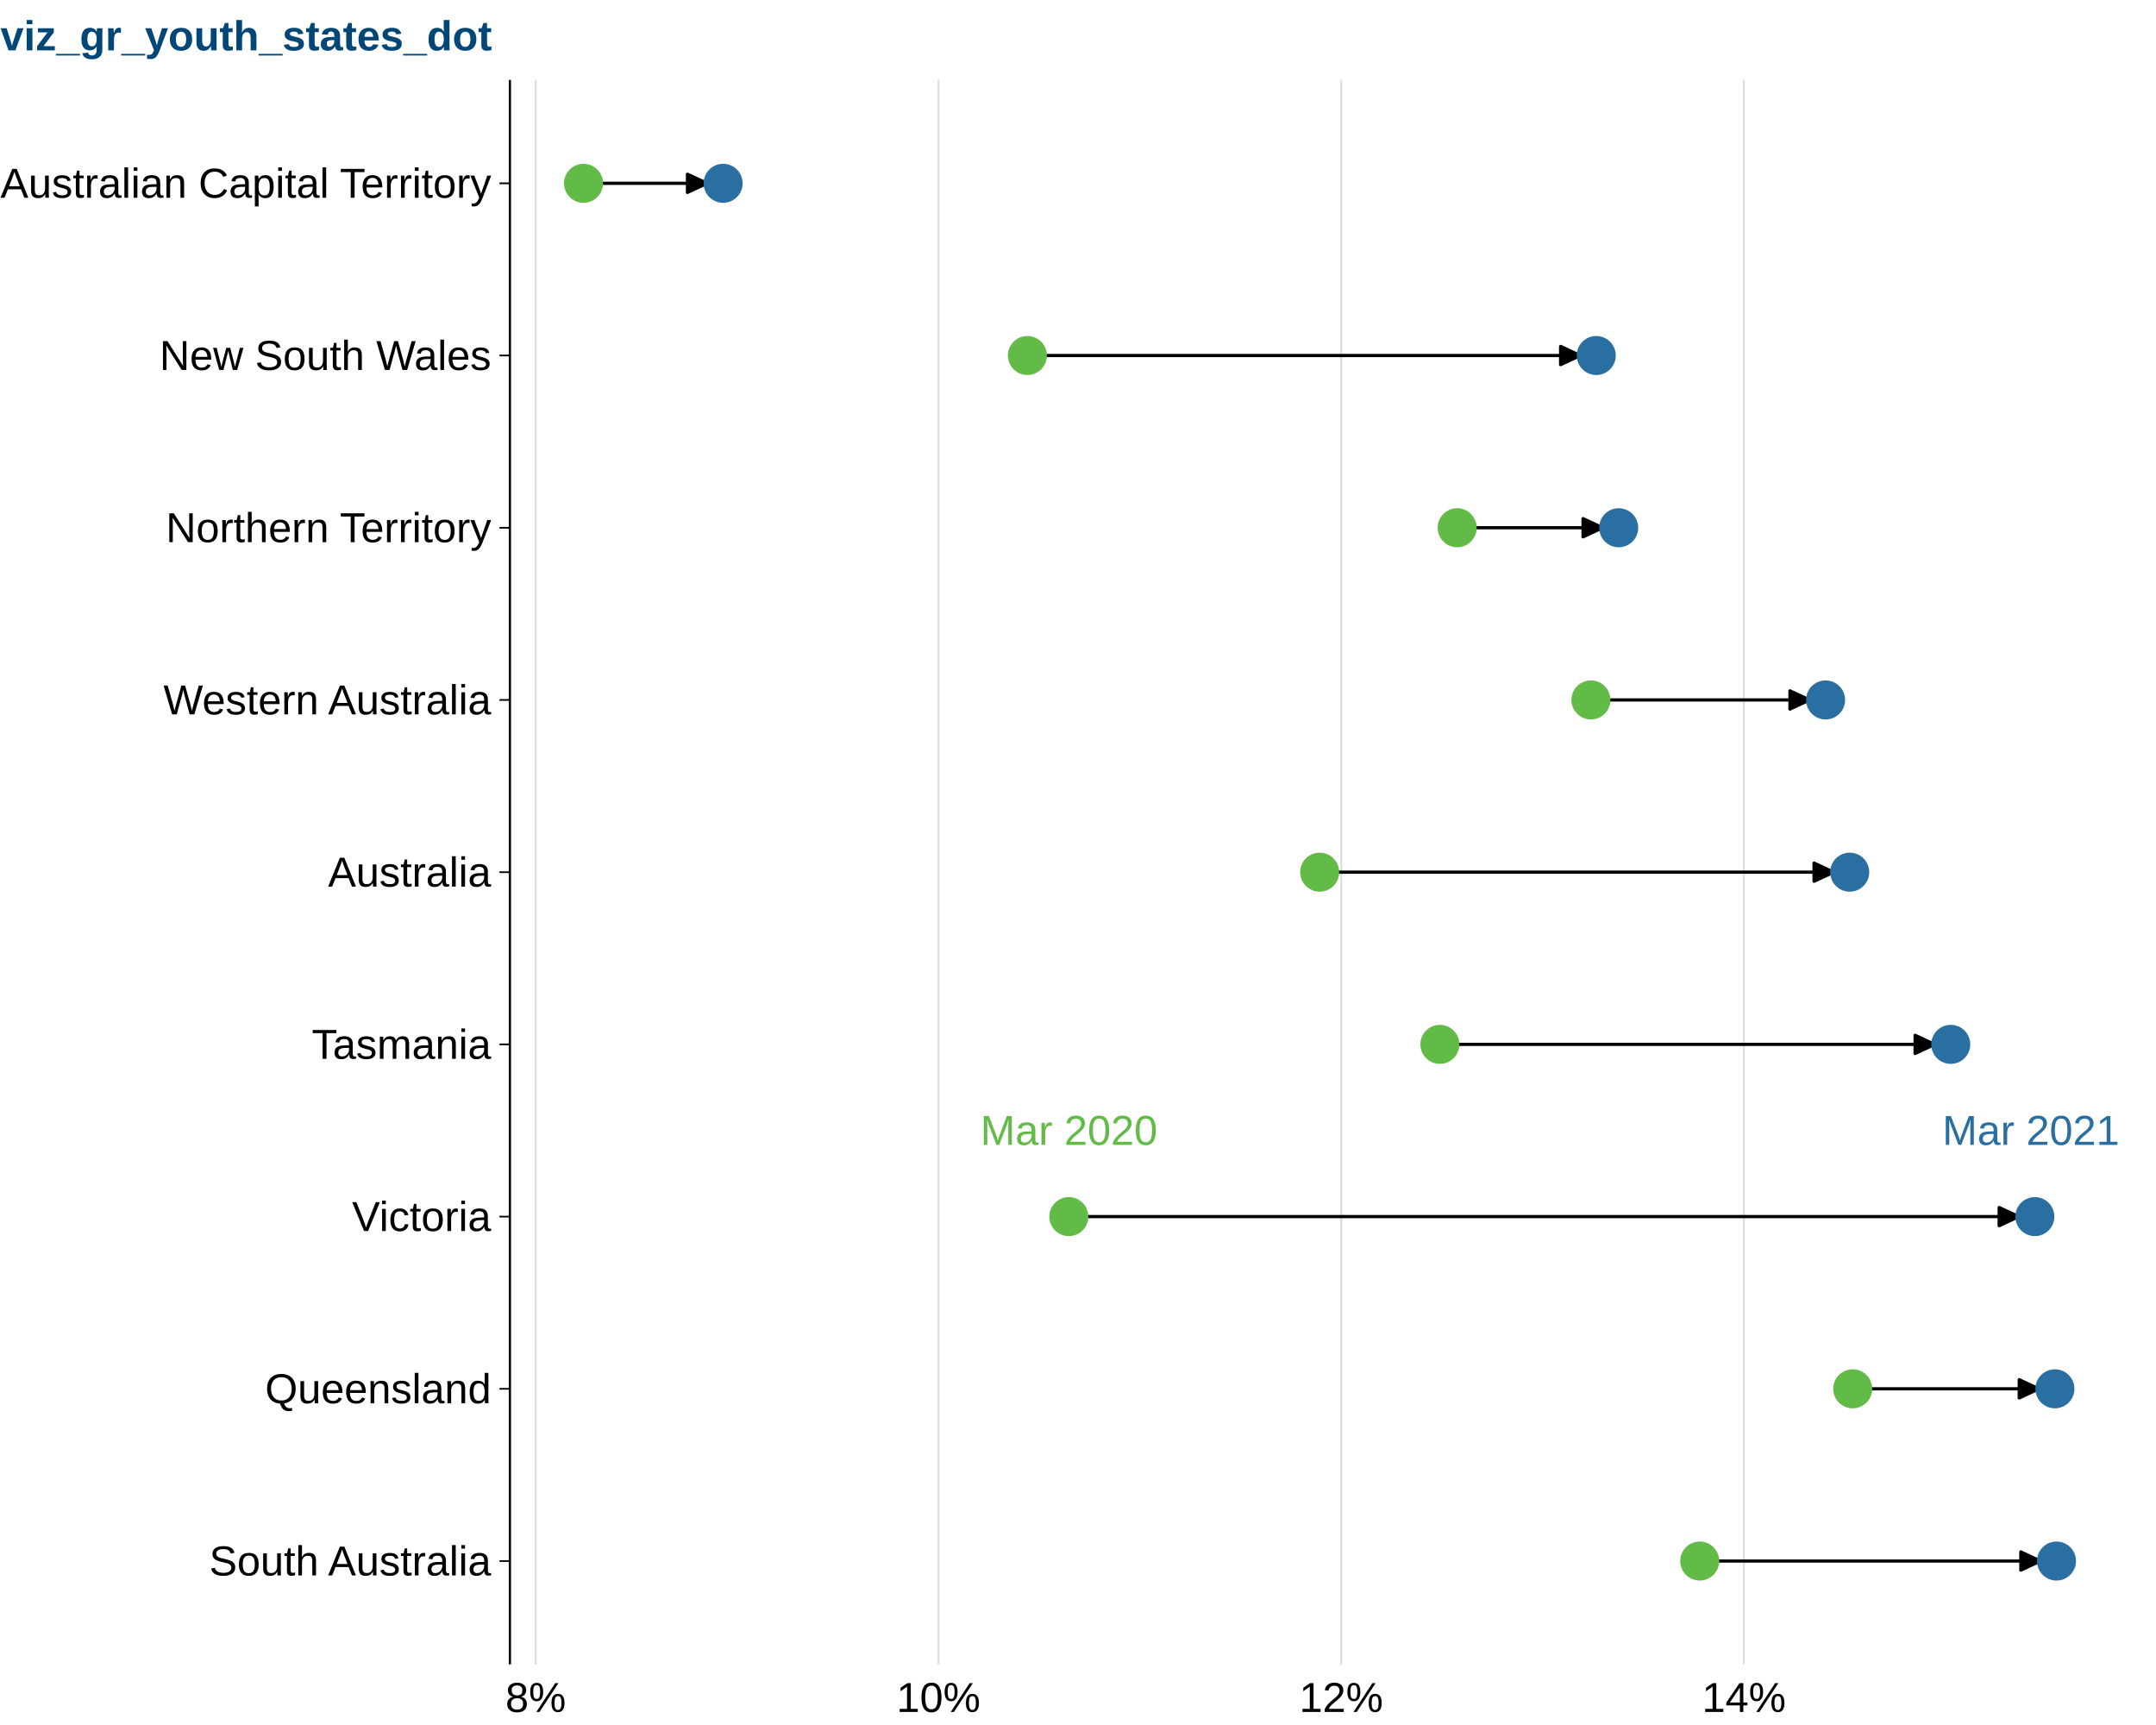
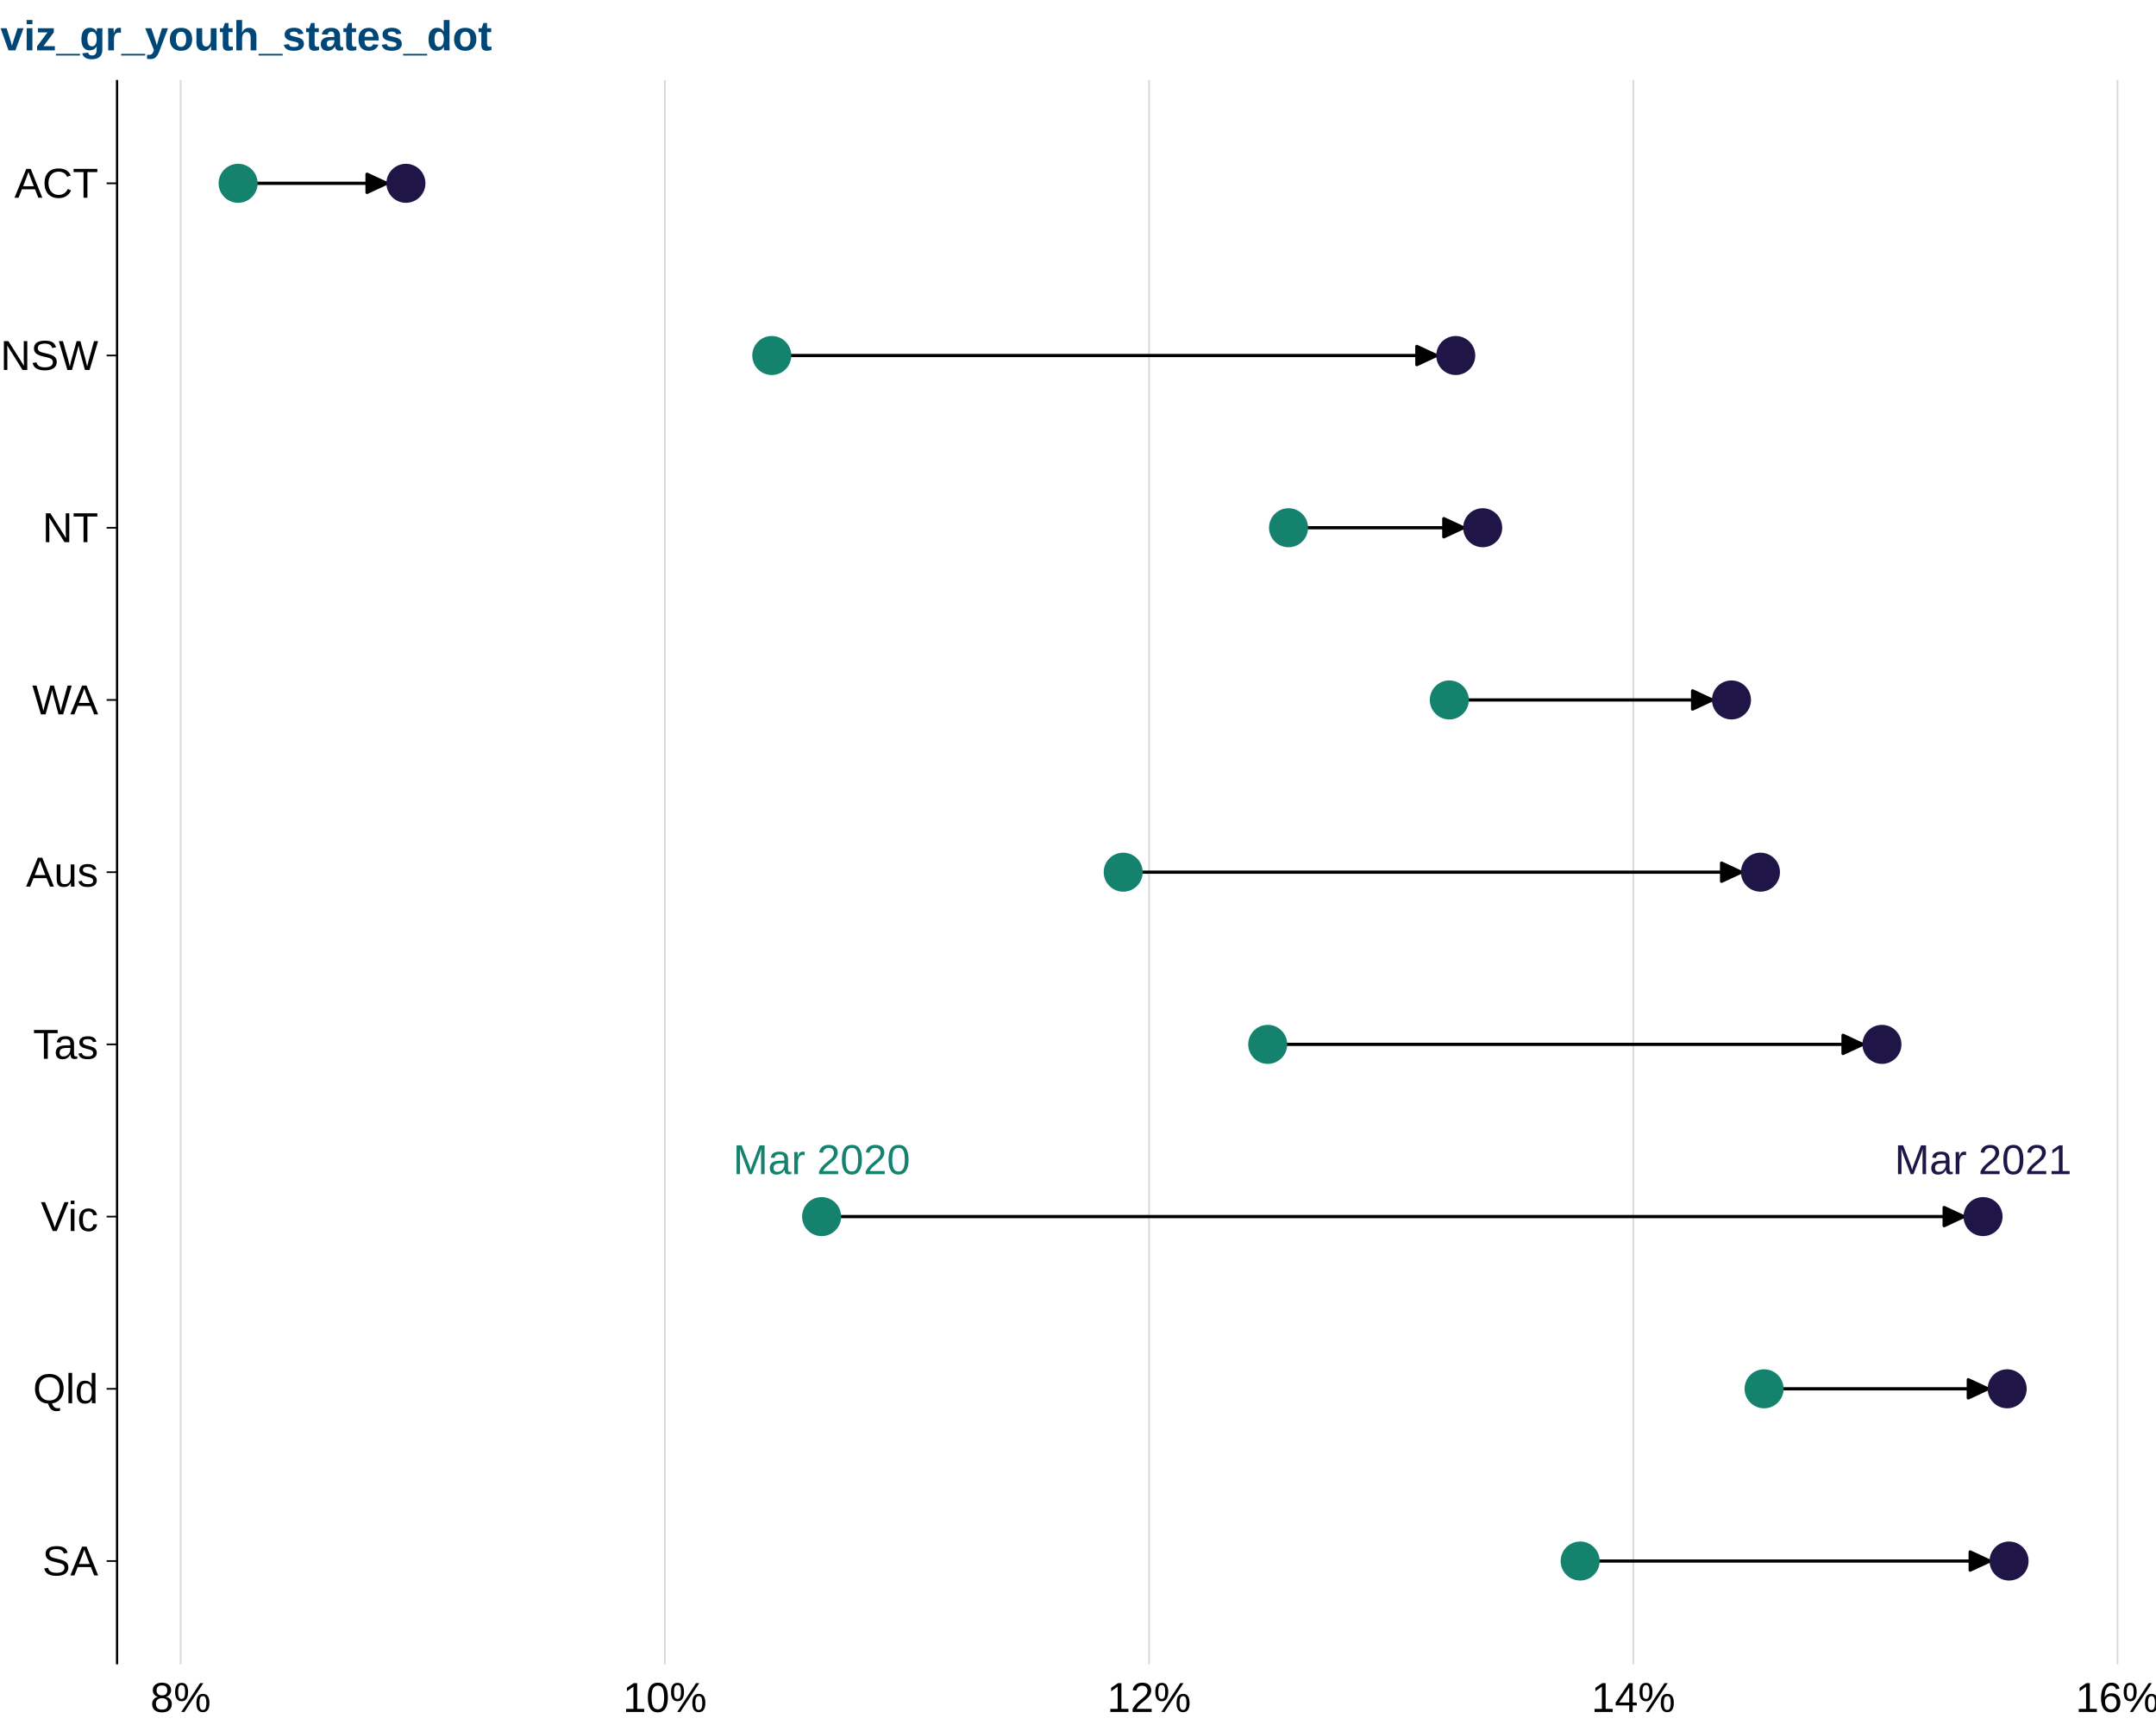
<svg xmlns="http://www.w3.org/2000/svg" viewBox="0 0 720.00 576.00">
  <defs>
    <style type="text/css">
    line, polyline, polygon, path, rect, circle {
      fill: none;
      stroke: #000000;
      stroke-linecap: round;
      stroke-linejoin: round;
      stroke-miterlimit: 10.00;
    }
  </style>
  </defs>
  <rect width="100%" height="100%" style="stroke: none; fill: #FFFFFF;" />
  <rect x="0.00" y="0.00" width="720.00" height="576.00" style="stroke-width: 0.75; stroke: none; fill: #FFFFFF;" />
  <defs>
-     <clipPath id="cpMTcwLjI4fDcxMS4zNnw1NTUuNzV8MjYuNzE=">
-       <rect x="170.28" y="26.71" width="541.08" height="529.05" />
+     <clipPath id="cpMzkuMDl8NzExLjM2fDU1NS43NXwyNi43MQ==">
+       <rect x="39.09" y="26.71" width="672.27" height="529.05" />
    </clipPath>
  </defs>
-   <rect x="170.28" y="26.71" width="541.08" height="529.05" style="stroke-width: 0.75; stroke: none; fill: #FFFFFF;" clip-path="url(#cpMTcwLjI4fDcxMS4zNnw1NTUuNzV8MjYuNzE=)" />
-   <polyline points="178.90,555.75 178.90,26.71 " style="stroke-width: 0.56; stroke: #D9D9D6; stroke-linecap: butt;" clip-path="url(#cpMTcwLjI4fDcxMS4zNnw1NTUuNzV8MjYuNzE=)" />
-   <polyline points="313.40,555.75 313.40,26.71 " style="stroke-width: 0.56; stroke: #D9D9D6; stroke-linecap: butt;" clip-path="url(#cpMTcwLjI4fDcxMS4zNnw1NTUuNzV8MjYuNzE=)" />
-   <polyline points="447.90,555.75 447.90,26.71 " style="stroke-width: 0.56; stroke: #D9D9D6; stroke-linecap: butt;" clip-path="url(#cpMTcwLjI4fDcxMS4zNnw1NTUuNzV8MjYuNzE=)" />
-   <polyline points="582.39,555.75 582.39,26.71 " style="stroke-width: 0.56; stroke: #D9D9D6; stroke-linecap: butt;" clip-path="url(#cpMTcwLjI4fDcxMS4zNnw1NTUuNzV8MjYuNzE=)" />
-   <line x1="440.71" y1="291.23" x2="612.34" y2="291.23" style="stroke-width: 1.07; stroke-linecap: butt;" clip-path="url(#cpMTcwLjI4fDcxMS4zNnw1NTUuNzV8MjYuNzE=)" />
-   <polygon points="605.81,294.27 612.34,291.23 605.81,288.19 " style="stroke-width: 1.07; stroke-linecap: butt; fill: #000000;" clip-path="url(#cpMTcwLjI4fDcxMS4zNnw1NTUuNzV8MjYuNzE=)" />
-   <line x1="194.87" y1="61.21" x2="236.11" y2="61.21" style="stroke-width: 1.07; stroke-linecap: butt;" clip-path="url(#cpMTcwLjI4fDcxMS4zNnw1NTUuNzV8MjYuNzE=)" />
-   <polygon points="229.58,64.25 236.11,61.21 229.58,58.17 " style="stroke-width: 1.07; stroke-linecap: butt; fill: #000000;" clip-path="url(#cpMTcwLjI4fDcxMS4zNnw1NTUuNzV8MjYuNzE=)" />
-   <line x1="343.10" y1="118.71" x2="527.70" y2="118.71" style="stroke-width: 1.07; stroke-linecap: butt;" clip-path="url(#cpMTcwLjI4fDcxMS4zNnw1NTUuNzV8MjYuNzE=)" />
-   <polygon points="521.17,121.76 527.70,118.71 521.17,115.67 " style="stroke-width: 1.07; stroke-linecap: butt; fill: #000000;" clip-path="url(#cpMTcwLjI4fDcxMS4zNnw1NTUuNzV8MjYuNzE=)" />
-   <line x1="486.63" y1="176.22" x2="535.19" y2="176.22" style="stroke-width: 1.07; stroke-linecap: butt;" clip-path="url(#cpMTcwLjI4fDcxMS4zNnw1NTUuNzV8MjYuNzE=)" />
-   <polygon points="528.66,179.26 535.19,176.22 528.66,173.18 " style="stroke-width: 1.07; stroke-linecap: butt; fill: #000000;" clip-path="url(#cpMTcwLjI4fDcxMS4zNnw1NTUuNzV8MjYuNzE=)" />
-   <line x1="618.72" y1="463.74" x2="680.86" y2="463.74" style="stroke-width: 1.07; stroke-linecap: butt;" clip-path="url(#cpMTcwLjI4fDcxMS4zNnw1NTUuNzV8MjYuNzE=)" />
-   <polygon points="674.33,466.79 680.86,463.74 674.33,460.70 " style="stroke-width: 1.07; stroke-linecap: butt; fill: #000000;" clip-path="url(#cpMTcwLjI4fDcxMS4zNnw1NTUuNzV8MjYuNzE=)" />
-   <line x1="567.63" y1="521.25" x2="681.39" y2="521.25" style="stroke-width: 1.07; stroke-linecap: butt;" clip-path="url(#cpMTcwLjI4fDcxMS4zNnw1NTUuNzV8MjYuNzE=)" />
-   <polygon points="674.86,524.29 681.39,521.25 674.86,518.21 " style="stroke-width: 1.07; stroke-linecap: butt; fill: #000000;" clip-path="url(#cpMTcwLjI4fDcxMS4zNnw1NTUuNzV8MjYuNzE=)" />
-   <line x1="480.85" y1="348.73" x2="646.08" y2="348.73" style="stroke-width: 1.07; stroke-linecap: butt;" clip-path="url(#cpMTcwLjI4fDcxMS4zNnw1NTUuNzV8MjYuNzE=)" />
-   <polygon points="639.55,351.78 646.08,348.73 639.55,345.69 " style="stroke-width: 1.07; stroke-linecap: butt; fill: #000000;" clip-path="url(#cpMTcwLjI4fDcxMS4zNnw1NTUuNzV8MjYuNzE=)" />
-   <line x1="356.94" y1="406.24" x2="674.16" y2="406.24" style="stroke-width: 1.07; stroke-linecap: butt;" clip-path="url(#cpMTcwLjI4fDcxMS4zNnw1NTUuNzV8MjYuNzE=)" />
-   <polygon points="667.63,409.28 674.16,406.24 667.63,403.20 " style="stroke-width: 1.07; stroke-linecap: butt; fill: #000000;" clip-path="url(#cpMTcwLjI4fDcxMS4zNnw1NTUuNzV8MjYuNzE=)" />
-   <line x1="531.29" y1="233.72" x2="604.28" y2="233.72" style="stroke-width: 1.07; stroke-linecap: butt;" clip-path="url(#cpMTcwLjI4fDcxMS4zNnw1NTUuNzV8MjYuNzE=)" />
-   <polygon points="597.76,236.77 604.28,233.72 597.76,230.68 " style="stroke-width: 1.07; stroke-linecap: butt; fill: #000000;" clip-path="url(#cpMTcwLjI4fDcxMS4zNnw1NTUuNzV8MjYuNzE=)" />
-   <circle cx="440.71" cy="291.23" r="4.62pt" style="stroke-width: 0.71; stroke: #62BB46; fill: #62BB46;" clip-path="url(#cpMTcwLjI4fDcxMS4zNnw1NTUuNzV8MjYuNzE=)" />
-   <circle cx="617.72" cy="291.23" r="4.62pt" style="stroke-width: 0.71; stroke: #2A6FA2; fill: #2A6FA2;" clip-path="url(#cpMTcwLjI4fDcxMS4zNnw1NTUuNzV8MjYuNzE=)" />
-   <circle cx="343.10" cy="118.71" r="4.62pt" style="stroke-width: 0.71; stroke: #62BB46; fill: #62BB46;" clip-path="url(#cpMTcwLjI4fDcxMS4zNnw1NTUuNzV8MjYuNzE=)" />
-   <circle cx="533.08" cy="118.71" r="4.62pt" style="stroke-width: 0.71; stroke: #2A6FA2; fill: #2A6FA2;" clip-path="url(#cpMTcwLjI4fDcxMS4zNnw1NTUuNzV8MjYuNzE=)" />
-   <circle cx="618.72" cy="463.74" r="4.62pt" style="stroke-width: 0.71; stroke: #62BB46; fill: #62BB46;" clip-path="url(#cpMTcwLjI4fDcxMS4zNnw1NTUuNzV8MjYuNzE=)" />
-   <circle cx="686.24" cy="463.74" r="4.62pt" style="stroke-width: 0.71; stroke: #2A6FA2; fill: #2A6FA2;" clip-path="url(#cpMTcwLjI4fDcxMS4zNnw1NTUuNzV8MjYuNzE=)" />
-   <circle cx="480.85" cy="348.73" r="4.62pt" style="stroke-width: 0.71; stroke: #62BB46; fill: #62BB46;" clip-path="url(#cpMTcwLjI4fDcxMS4zNnw1NTUuNzV8MjYuNzE=)" />
-   <circle cx="651.46" cy="348.73" r="4.62pt" style="stroke-width: 0.71; stroke: #2A6FA2; fill: #2A6FA2;" clip-path="url(#cpMTcwLjI4fDcxMS4zNnw1NTUuNzV8MjYuNzE=)" />
-   <circle cx="194.87" cy="61.21" r="4.62pt" style="stroke-width: 0.71; stroke: #62BB46; fill: #62BB46;" clip-path="url(#cpMTcwLjI4fDcxMS4zNnw1NTUuNzV8MjYuNzE=)" />
-   <circle cx="241.49" cy="61.21" r="4.62pt" style="stroke-width: 0.71; stroke: #2A6FA2; fill: #2A6FA2;" clip-path="url(#cpMTcwLjI4fDcxMS4zNnw1NTUuNzV8MjYuNzE=)" />
-   <circle cx="531.29" cy="233.72" r="4.62pt" style="stroke-width: 0.71; stroke: #62BB46; fill: #62BB46;" clip-path="url(#cpMTcwLjI4fDcxMS4zNnw1NTUuNzV8MjYuNzE=)" />
-   <circle cx="609.66" cy="233.72" r="4.62pt" style="stroke-width: 0.71; stroke: #2A6FA2; fill: #2A6FA2;" clip-path="url(#cpMTcwLjI4fDcxMS4zNnw1NTUuNzV8MjYuNzE=)" />
-   <circle cx="486.63" cy="176.22" r="4.62pt" style="stroke-width: 0.71; stroke: #62BB46; fill: #62BB46;" clip-path="url(#cpMTcwLjI4fDcxMS4zNnw1NTUuNzV8MjYuNzE=)" />
-   <circle cx="540.57" cy="176.22" r="4.62pt" style="stroke-width: 0.71; stroke: #2A6FA2; fill: #2A6FA2;" clip-path="url(#cpMTcwLjI4fDcxMS4zNnw1NTUuNzV8MjYuNzE=)" />
-   <circle cx="356.94" cy="406.24" r="4.62pt" style="stroke-width: 0.71; stroke: #62BB46; fill: #62BB46;" clip-path="url(#cpMTcwLjI4fDcxMS4zNnw1NTUuNzV8MjYuNzE=)" />
-   <circle cx="679.54" cy="406.24" r="4.62pt" style="stroke-width: 0.71; stroke: #2A6FA2; fill: #2A6FA2;" clip-path="url(#cpMTcwLjI4fDcxMS4zNnw1NTUuNzV8MjYuNzE=)" />
-   <circle cx="567.63" cy="521.25" r="4.62pt" style="stroke-width: 0.71; stroke: #62BB46; fill: #62BB46;" clip-path="url(#cpMTcwLjI4fDcxMS4zNnw1NTUuNzV8MjYuNzE=)" />
-   <circle cx="686.77" cy="521.25" r="4.62pt" style="stroke-width: 0.71; stroke: #2A6FA2; fill: #2A6FA2;" clip-path="url(#cpMTcwLjI4fDcxMS4zNnw1NTUuNzV8MjYuNzE=)" />
-   <g clip-path="url(#cpMTcwLjI4fDcxMS4zNnw1NTUuNzV8MjYuNzE=)">
-     <text x="327.39" y="382.30" style="font-size: 14.00px; fill: #62BB46; font-family: Liberation Sans;" textLength="59.11px" lengthAdjust="spacingAndGlyphs">Mar 2020</text>
+   <rect x="39.09" y="26.71" width="672.27" height="529.05" style="stroke-width: 0.75; stroke: none; fill: #FFFFFF;" clip-path="url(#cpMzkuMDl8NzExLjM2fDU1NS43NXwyNi43MQ==)" />
+   <polyline points="60.32,555.75 60.32,26.71 " style="stroke-width: 0.56; stroke: #D9D9D6; stroke-linecap: butt;" clip-path="url(#cpMzkuMDl8NzExLjM2fDU1NS43NXwyNi43MQ==)" />
+   <polyline points="222.02,555.75 222.02,26.71 " style="stroke-width: 0.56; stroke: #D9D9D6; stroke-linecap: butt;" clip-path="url(#cpMzkuMDl8NzExLjM2fDU1NS43NXwyNi43MQ==)" />
+   <polyline points="383.73,555.75 383.73,26.71 " style="stroke-width: 0.56; stroke: #D9D9D6; stroke-linecap: butt;" clip-path="url(#cpMzkuMDl8NzExLjM2fDU1NS43NXwyNi43MQ==)" />
+   <polyline points="545.44,555.75 545.44,26.71 " style="stroke-width: 0.56; stroke: #D9D9D6; stroke-linecap: butt;" clip-path="url(#cpMzkuMDl8NzExLjM2fDU1NS43NXwyNi43MQ==)" />
+   <polyline points="707.15,555.75 707.15,26.71 " style="stroke-width: 0.56; stroke: #D9D9D6; stroke-linecap: butt;" clip-path="url(#cpMzkuMDl8NzExLjM2fDU1NS43NXwyNi43MQ==)" />
+   <line x1="79.52" y1="61.21" x2="129.09" y2="61.21" style="stroke-width: 1.07; stroke-linecap: butt;" clip-path="url(#cpMzkuMDl8NzExLjM2fDU1NS43NXwyNi43MQ==)" />
+   <polygon points="122.57,64.25 129.09,61.21 122.57,58.17 " style="stroke-width: 1.07; stroke-linecap: butt; fill: #000000;" clip-path="url(#cpMzkuMDl8NzExLjM2fDU1NS43NXwyNi43MQ==)" />
+   <line x1="375.10" y1="291.23" x2="581.45" y2="291.23" style="stroke-width: 1.07; stroke-linecap: butt;" clip-path="url(#cpMzkuMDl8NzExLjM2fDU1NS43NXwyNi43MQ==)" />
+   <polygon points="574.92,294.27 581.45,291.23 574.92,288.19 " style="stroke-width: 1.07; stroke-linecap: butt; fill: #000000;" clip-path="url(#cpMzkuMDl8NzExLjM2fDU1NS43NXwyNi43MQ==)" />
+   <line x1="257.74" y1="118.71" x2="479.68" y2="118.71" style="stroke-width: 1.07; stroke-linecap: butt;" clip-path="url(#cpMzkuMDl8NzExLjM2fDU1NS43NXwyNi43MQ==)" />
+   <polygon points="473.16,121.76 479.68,118.71 473.16,115.67 " style="stroke-width: 1.07; stroke-linecap: butt; fill: #000000;" clip-path="url(#cpMzkuMDl8NzExLjM2fDU1NS43NXwyNi43MQ==)" />
+   <line x1="430.31" y1="176.22" x2="488.68" y2="176.22" style="stroke-width: 1.07; stroke-linecap: butt;" clip-path="url(#cpMzkuMDl8NzExLjM2fDU1NS43NXwyNi43MQ==)" />
+   <polygon points="482.16,179.26 488.68,176.22 482.16,173.18 " style="stroke-width: 1.07; stroke-linecap: butt; fill: #000000;" clip-path="url(#cpMzkuMDl8NzExLjM2fDU1NS43NXwyNi43MQ==)" />
+   <line x1="589.12" y1="463.74" x2="663.83" y2="463.74" style="stroke-width: 1.07; stroke-linecap: butt;" clip-path="url(#cpMzkuMDl8NzExLjM2fDU1NS43NXwyNi43MQ==)" />
+   <polygon points="657.31,466.79 663.83,463.74 657.31,460.70 " style="stroke-width: 1.07; stroke-linecap: butt; fill: #000000;" clip-path="url(#cpMzkuMDl8NzExLjM2fDU1NS43NXwyNi43MQ==)" />
+   <line x1="527.70" y1="521.25" x2="664.46" y2="521.25" style="stroke-width: 1.07; stroke-linecap: butt;" clip-path="url(#cpMzkuMDl8NzExLjM2fDU1NS43NXwyNi43MQ==)" />
+   <polygon points="657.94,524.29 664.46,521.25 657.94,518.21 " style="stroke-width: 1.07; stroke-linecap: butt; fill: #000000;" clip-path="url(#cpMzkuMDl8NzExLjM2fDU1NS43NXwyNi43MQ==)" />
+   <line x1="423.36" y1="348.73" x2="622.01" y2="348.73" style="stroke-width: 1.07; stroke-linecap: butt;" clip-path="url(#cpMzkuMDl8NzExLjM2fDU1NS43NXwyNi43MQ==)" />
+   <polygon points="615.48,351.78 622.01,348.73 615.48,345.69 " style="stroke-width: 1.07; stroke-linecap: butt; fill: #000000;" clip-path="url(#cpMzkuMDl8NzExLjM2fDU1NS43NXwyNi43MQ==)" />
+   <line x1="274.38" y1="406.24" x2="655.77" y2="406.24" style="stroke-width: 1.07; stroke-linecap: butt;" clip-path="url(#cpMzkuMDl8NzExLjM2fDU1NS43NXwyNi43MQ==)" />
+   <polygon points="649.25,409.28 655.77,406.24 649.25,403.20 " style="stroke-width: 1.07; stroke-linecap: butt; fill: #000000;" clip-path="url(#cpMzkuMDl8NzExLjM2fDU1NS43NXwyNi43MQ==)" />
+   <line x1="484.00" y1="233.72" x2="571.76" y2="233.72" style="stroke-width: 1.07; stroke-linecap: butt;" clip-path="url(#cpMzkuMDl8NzExLjM2fDU1NS43NXwyNi43MQ==)" />
+   <polygon points="565.24,236.77 571.76,233.72 565.24,230.68 " style="stroke-width: 1.07; stroke-linecap: butt; fill: #000000;" clip-path="url(#cpMzkuMDl8NzExLjM2fDU1NS43NXwyNi43MQ==)" />
+   <circle cx="375.10" cy="291.23" r="4.62pt" style="stroke-width: 0.71; stroke: #14826D; fill: #14826D;" clip-path="url(#cpMzkuMDl8NzExLjM2fDU1NS43NXwyNi43MQ==)" />
+   <circle cx="587.91" cy="291.23" r="4.62pt" style="stroke-width: 0.71; stroke: #1F1547; fill: #1F1547;" clip-path="url(#cpMzkuMDl8NzExLjM2fDU1NS43NXwyNi43MQ==)" />
+   <circle cx="257.74" cy="118.71" r="4.62pt" style="stroke-width: 0.71; stroke: #14826D; fill: #14826D;" clip-path="url(#cpMzkuMDl8NzExLjM2fDU1NS43NXwyNi43MQ==)" />
+   <circle cx="486.15" cy="118.71" r="4.62pt" style="stroke-width: 0.71; stroke: #1F1547; fill: #1F1547;" clip-path="url(#cpMzkuMDl8NzExLjM2fDU1NS43NXwyNi43MQ==)" />
+   <circle cx="589.12" cy="463.74" r="4.62pt" style="stroke-width: 0.71; stroke: #14826D; fill: #14826D;" clip-path="url(#cpMzkuMDl8NzExLjM2fDU1NS43NXwyNi43MQ==)" />
+   <circle cx="670.30" cy="463.74" r="4.62pt" style="stroke-width: 0.71; stroke: #1F1547; fill: #1F1547;" clip-path="url(#cpMzkuMDl8NzExLjM2fDU1NS43NXwyNi43MQ==)" />
+   <circle cx="423.36" cy="348.73" r="4.62pt" style="stroke-width: 0.71; stroke: #14826D; fill: #14826D;" clip-path="url(#cpMzkuMDl8NzExLjM2fDU1NS43NXwyNi43MQ==)" />
+   <circle cx="628.48" cy="348.73" r="4.62pt" style="stroke-width: 0.71; stroke: #1F1547; fill: #1F1547;" clip-path="url(#cpMzkuMDl8NzExLjM2fDU1NS43NXwyNi43MQ==)" />
+   <circle cx="79.52" cy="61.21" r="4.62pt" style="stroke-width: 0.71; stroke: #14826D; fill: #14826D;" clip-path="url(#cpMzkuMDl8NzExLjM2fDU1NS43NXwyNi43MQ==)" />
+   <circle cx="135.56" cy="61.21" r="4.62pt" style="stroke-width: 0.71; stroke: #1F1547; fill: #1F1547;" clip-path="url(#cpMzkuMDl8NzExLjM2fDU1NS43NXwyNi43MQ==)" />
+   <circle cx="484.00" cy="233.72" r="4.62pt" style="stroke-width: 0.71; stroke: #14826D; fill: #14826D;" clip-path="url(#cpMzkuMDl8NzExLjM2fDU1NS43NXwyNi43MQ==)" />
+   <circle cx="578.23" cy="233.72" r="4.62pt" style="stroke-width: 0.71; stroke: #1F1547; fill: #1F1547;" clip-path="url(#cpMzkuMDl8NzExLjM2fDU1NS43NXwyNi43MQ==)" />
+   <circle cx="430.31" cy="176.22" r="4.62pt" style="stroke-width: 0.71; stroke: #14826D; fill: #14826D;" clip-path="url(#cpMzkuMDl8NzExLjM2fDU1NS43NXwyNi43MQ==)" />
+   <circle cx="495.15" cy="176.22" r="4.62pt" style="stroke-width: 0.71; stroke: #1F1547; fill: #1F1547;" clip-path="url(#cpMzkuMDl8NzExLjM2fDU1NS43NXwyNi43MQ==)" />
+   <circle cx="274.38" cy="406.24" r="4.62pt" style="stroke-width: 0.71; stroke: #14826D; fill: #14826D;" clip-path="url(#cpMzkuMDl8NzExLjM2fDU1NS43NXwyNi43MQ==)" />
+   <circle cx="662.24" cy="406.24" r="4.62pt" style="stroke-width: 0.71; stroke: #1F1547; fill: #1F1547;" clip-path="url(#cpMzkuMDl8NzExLjM2fDU1NS43NXwyNi43MQ==)" />
+   <circle cx="527.70" cy="521.25" r="4.62pt" style="stroke-width: 0.71; stroke: #14826D; fill: #14826D;" clip-path="url(#cpMzkuMDl8NzExLjM2fDU1NS43NXwyNi43MQ==)" />
+   <circle cx="670.93" cy="521.25" r="4.62pt" style="stroke-width: 0.71; stroke: #1F1547; fill: #1F1547;" clip-path="url(#cpMzkuMDl8NzExLjM2fDU1NS43NXwyNi43MQ==)" />
+   <g clip-path="url(#cpMzkuMDl8NzExLjM2fDU1NS43NXwyNi43MQ==)">
+     <text x="244.82" y="392.07" style="font-size: 14.00px; fill: #14826D; font-family: Liberation Sans;" textLength="59.11px" lengthAdjust="spacingAndGlyphs">Mar 2020</text>
  </g>
-   <g clip-path="url(#cpMTcwLjI4fDcxMS4zNnw1NTUuNzV8MjYuNzE=)">
-     <text x="648.65" y="382.30" style="font-size: 14.00px; fill: #2A6FA2; font-family: Liberation Sans;" textLength="59.11px" lengthAdjust="spacingAndGlyphs">Mar 2021</text>
+   <g clip-path="url(#cpMzkuMDl8NzExLjM2fDU1NS43NXwyNi43MQ==)">
+     <text x="632.69" y="392.07" style="font-size: 14.00px; fill: #1F1547; font-family: Liberation Sans;" textLength="59.11px" lengthAdjust="spacingAndGlyphs">Mar 2021</text>
  </g>
  <defs>
    <clipPath id="cpMC4wMHw3MjAuMDB8NTc2LjAwfDAuMDA=">
      <rect x="0.00" y="0.00" width="720.00" height="576.00" />
    </clipPath>
  </defs>
-   <polyline points="170.28,555.75 170.28,26.71 " style="stroke-width: 0.75; stroke-linecap: butt;" clip-path="url(#cpMC4wMHw3MjAuMDB8NTc2LjAwfDAuMDA=)" />
+   <polyline points="39.09,555.75 39.09,26.71 " style="stroke-width: 0.75; stroke-linecap: butt;" clip-path="url(#cpMC4wMHw3MjAuMDB8NTc2LjAwfDAuMDA=)" />
  <g clip-path="url(#cpMC4wMHw3MjAuMDB8NTc2LjAwfDAuMDA=)">
-     <text x="69.85" y="526.06" style="font-size: 14.00px; font-family: Liberation Sans;" textLength="94.16px" lengthAdjust="spacingAndGlyphs">South Australia</text>
+     <text x="14.13" y="526.06" style="font-size: 14.00px; font-family: Liberation Sans;" textLength="18.69px" lengthAdjust="spacingAndGlyphs">SA</text>
  </g>
  <g clip-path="url(#cpMC4wMHw3MjAuMDB8NTc2LjAwfDAuMDA=)">
-     <text x="88.53" y="468.56" style="font-size: 14.00px; font-family: Liberation Sans;" textLength="75.47px" lengthAdjust="spacingAndGlyphs">Queensland</text>
+     <text x="11.03" y="468.56" style="font-size: 14.00px; font-family: Liberation Sans;" textLength="21.78px" lengthAdjust="spacingAndGlyphs">Qld</text>
  </g>
  <g clip-path="url(#cpMC4wMHw3MjAuMDB8NTc2LjAwfDAuMDA=)">
-     <text x="117.58" y="411.05" style="font-size: 14.00px; font-family: Liberation Sans;" textLength="46.42px" lengthAdjust="spacingAndGlyphs">Victoria</text>
+     <text x="13.61" y="411.05" style="font-size: 14.00px; font-family: Liberation Sans;" textLength="19.20px" lengthAdjust="spacingAndGlyphs">Vic</text>
  </g>
  <g clip-path="url(#cpMC4wMHw3MjAuMDB8NTc2LjAwfDAuMDA=)">
-     <text x="104.11" y="353.55" style="font-size: 14.00px; font-family: Liberation Sans;" textLength="59.89px" lengthAdjust="spacingAndGlyphs">Tasmania</text>
+     <text x="11.03" y="353.55" style="font-size: 14.00px; font-family: Liberation Sans;" textLength="21.78px" lengthAdjust="spacingAndGlyphs">Tas</text>
  </g>
  <g clip-path="url(#cpMC4wMHw3MjAuMDB8NTc2LjAwfDAuMDA=)">
-     <text x="109.55" y="296.04" style="font-size: 14.00px; font-family: Liberation Sans;" textLength="54.45px" lengthAdjust="spacingAndGlyphs">Australia</text>
+     <text x="8.69" y="296.04" style="font-size: 14.00px; font-family: Liberation Sans;" textLength="24.12px" lengthAdjust="spacingAndGlyphs">Aus</text>
  </g>
  <g clip-path="url(#cpMC4wMHw3MjAuMDB8NTc2LjAwfDAuMDA=)">
-     <text x="54.57" y="238.54" style="font-size: 14.00px; font-family: Liberation Sans;" textLength="109.44px" lengthAdjust="spacingAndGlyphs">Western Australia</text>
+     <text x="10.77" y="238.54" style="font-size: 14.00px; font-family: Liberation Sans;" textLength="22.05px" lengthAdjust="spacingAndGlyphs">WA</text>
  </g>
  <g clip-path="url(#cpMC4wMHw3MjAuMDB8NTc2LjAwfDAuMDA=)">
-     <text x="55.39" y="181.03" style="font-size: 14.00px; font-family: Liberation Sans;" textLength="108.61px" lengthAdjust="spacingAndGlyphs">Northern Territory</text>
+     <text x="14.16" y="181.03" style="font-size: 14.00px; font-family: Liberation Sans;" textLength="18.66px" lengthAdjust="spacingAndGlyphs">NT</text>
  </g>
  <g clip-path="url(#cpMC4wMHw3MjAuMDB8NTc2LjAwfDAuMDA=)">
-     <text x="53.27" y="123.53" style="font-size: 14.00px; font-family: Liberation Sans;" textLength="110.73px" lengthAdjust="spacingAndGlyphs">New South Wales</text>
+     <text x="0.14" y="123.53" style="font-size: 14.00px; font-family: Liberation Sans;" textLength="32.67px" lengthAdjust="spacingAndGlyphs">NSW</text>
  </g>
  <g clip-path="url(#cpMC4wMHw3MjAuMDB8NTc2LjAwfDAuMDA=)">
-     <text x="0.14" y="66.02" style="font-size: 14.00px; font-family: Liberation Sans;" textLength="163.86px" lengthAdjust="spacingAndGlyphs">Australian Capital Territory</text>
+     <text x="4.82" y="66.02" style="font-size: 14.00px; font-family: Liberation Sans;" textLength="28.00px" lengthAdjust="spacingAndGlyphs">ACT</text>
  </g>
-   <polyline points="166.79,521.25 170.28,521.25 " style="stroke-width: 0.56; stroke-linecap: butt;" clip-path="url(#cpMC4wMHw3MjAuMDB8NTc2LjAwfDAuMDA=)" />
-   <polyline points="166.79,463.74 170.28,463.74 " style="stroke-width: 0.56; stroke-linecap: butt;" clip-path="url(#cpMC4wMHw3MjAuMDB8NTc2LjAwfDAuMDA=)" />
-   <polyline points="166.79,406.24 170.28,406.24 " style="stroke-width: 0.56; stroke-linecap: butt;" clip-path="url(#cpMC4wMHw3MjAuMDB8NTc2LjAwfDAuMDA=)" />
-   <polyline points="166.79,348.73 170.28,348.73 " style="stroke-width: 0.56; stroke-linecap: butt;" clip-path="url(#cpMC4wMHw3MjAuMDB8NTc2LjAwfDAuMDA=)" />
-   <polyline points="166.79,291.23 170.28,291.23 " style="stroke-width: 0.56; stroke-linecap: butt;" clip-path="url(#cpMC4wMHw3MjAuMDB8NTc2LjAwfDAuMDA=)" />
-   <polyline points="166.79,233.72 170.28,233.72 " style="stroke-width: 0.56; stroke-linecap: butt;" clip-path="url(#cpMC4wMHw3MjAuMDB8NTc2LjAwfDAuMDA=)" />
-   <polyline points="166.79,176.22 170.28,176.22 " style="stroke-width: 0.56; stroke-linecap: butt;" clip-path="url(#cpMC4wMHw3MjAuMDB8NTc2LjAwfDAuMDA=)" />
-   <polyline points="166.79,118.71 170.28,118.71 " style="stroke-width: 0.56; stroke-linecap: butt;" clip-path="url(#cpMC4wMHw3MjAuMDB8NTc2LjAwfDAuMDA=)" />
-   <polyline points="166.79,61.21 170.28,61.21 " style="stroke-width: 0.56; stroke-linecap: butt;" clip-path="url(#cpMC4wMHw3MjAuMDB8NTc2LjAwfDAuMDA=)" />
+   <polyline points="35.61,521.25 39.09,521.25 " style="stroke-width: 0.56; stroke-linecap: butt;" clip-path="url(#cpMC4wMHw3MjAuMDB8NTc2LjAwfDAuMDA=)" />
+   <polyline points="35.61,463.74 39.09,463.74 " style="stroke-width: 0.56; stroke-linecap: butt;" clip-path="url(#cpMC4wMHw3MjAuMDB8NTc2LjAwfDAuMDA=)" />
+   <polyline points="35.61,406.24 39.09,406.24 " style="stroke-width: 0.56; stroke-linecap: butt;" clip-path="url(#cpMC4wMHw3MjAuMDB8NTc2LjAwfDAuMDA=)" />
+   <polyline points="35.61,348.73 39.09,348.73 " style="stroke-width: 0.56; stroke-linecap: butt;" clip-path="url(#cpMC4wMHw3MjAuMDB8NTc2LjAwfDAuMDA=)" />
+   <polyline points="35.61,291.23 39.09,291.23 " style="stroke-width: 0.56; stroke-linecap: butt;" clip-path="url(#cpMC4wMHw3MjAuMDB8NTc2LjAwfDAuMDA=)" />
+   <polyline points="35.61,233.72 39.09,233.72 " style="stroke-width: 0.56; stroke-linecap: butt;" clip-path="url(#cpMC4wMHw3MjAuMDB8NTc2LjAwfDAuMDA=)" />
+   <polyline points="35.61,176.22 39.09,176.22 " style="stroke-width: 0.56; stroke-linecap: butt;" clip-path="url(#cpMC4wMHw3MjAuMDB8NTc2LjAwfDAuMDA=)" />
+   <polyline points="35.61,118.71 39.09,118.71 " style="stroke-width: 0.56; stroke-linecap: butt;" clip-path="url(#cpMC4wMHw3MjAuMDB8NTc2LjAwfDAuMDA=)" />
+   <polyline points="35.61,61.21 39.09,61.21 " style="stroke-width: 0.56; stroke-linecap: butt;" clip-path="url(#cpMC4wMHw3MjAuMDB8NTc2LjAwfDAuMDA=)" />
  <g clip-path="url(#cpMC4wMHw3MjAuMDB8NTc2LjAwfDAuMDA=)">
-     <text x="168.78" y="571.65" style="font-size: 14.00px; font-family: Liberation Sans;" textLength="20.23px" lengthAdjust="spacingAndGlyphs">8%</text>
+     <text x="50.20" y="571.65" style="font-size: 14.00px; font-family: Liberation Sans;" textLength="20.23px" lengthAdjust="spacingAndGlyphs">8%</text>
  </g>
  <g clip-path="url(#cpMC4wMHw3MjAuMDB8NTc2LjAwfDAuMDA=)">
-     <text x="299.39" y="571.65" style="font-size: 14.00px; font-family: Liberation Sans;" textLength="28.02px" lengthAdjust="spacingAndGlyphs">10%</text>
+     <text x="208.02" y="571.65" style="font-size: 14.00px; font-family: Liberation Sans;" textLength="28.02px" lengthAdjust="spacingAndGlyphs">10%</text>
  </g>
  <g clip-path="url(#cpMC4wMHw3MjAuMDB8NTc2LjAwfDAuMDA=)">
-     <text x="433.89" y="571.65" style="font-size: 14.00px; font-family: Liberation Sans;" textLength="28.02px" lengthAdjust="spacingAndGlyphs">12%</text>
+     <text x="369.73" y="571.65" style="font-size: 14.00px; font-family: Liberation Sans;" textLength="28.02px" lengthAdjust="spacingAndGlyphs">12%</text>
  </g>
  <g clip-path="url(#cpMC4wMHw3MjAuMDB8NTc2LjAwfDAuMDA=)">
-     <text x="568.39" y="571.65" style="font-size: 14.00px; font-family: Liberation Sans;" textLength="28.02px" lengthAdjust="spacingAndGlyphs">14%</text>
+     <text x="531.44" y="571.65" style="font-size: 14.00px; font-family: Liberation Sans;" textLength="28.02px" lengthAdjust="spacingAndGlyphs">14%</text>
+   </g>
+   <g clip-path="url(#cpMC4wMHw3MjAuMDB8NTc2LjAwfDAuMDA=)">
+     <text x="693.14" y="571.65" style="font-size: 14.00px; font-family: Liberation Sans;" textLength="28.02px" lengthAdjust="spacingAndGlyphs">16%</text>
  </g>
  <g clip-path="url(#cpMC4wMHw3MjAuMDB8NTc2LjAwfDAuMDA=)">
    <text x="0.14" y="16.82" style="font-size: 14.00px; font-weight: bold; fill: #004676; font-family: Liberation Sans;" textLength="164.06px" lengthAdjust="spacingAndGlyphs">viz_gr_youth_states_dot</text>
  </g>
</svg>
